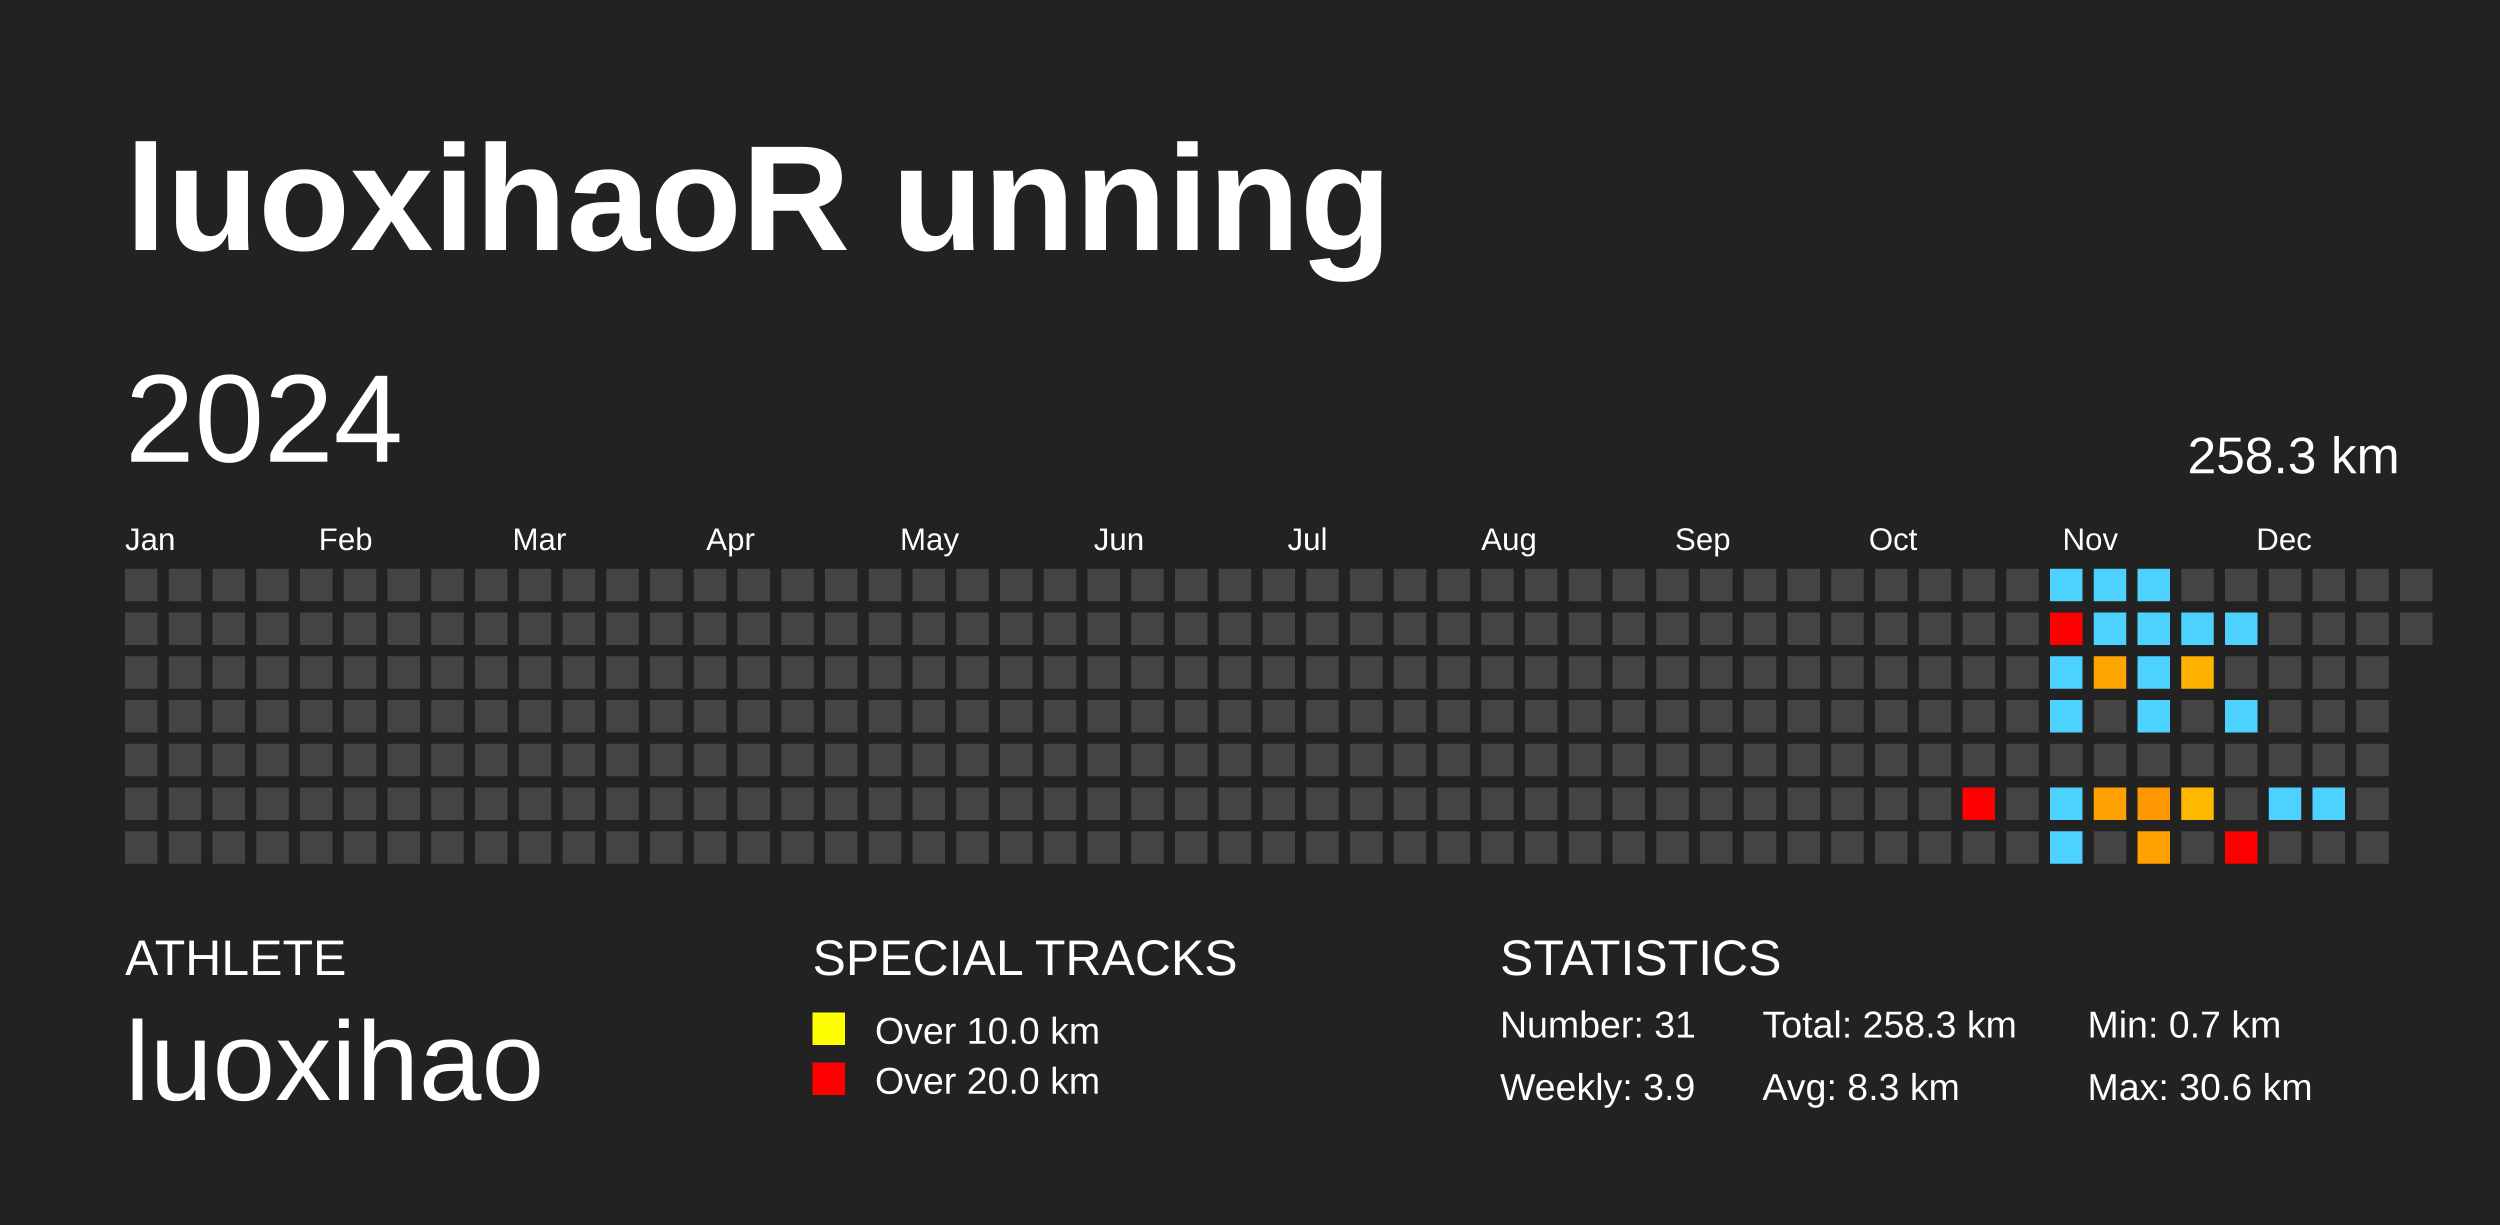
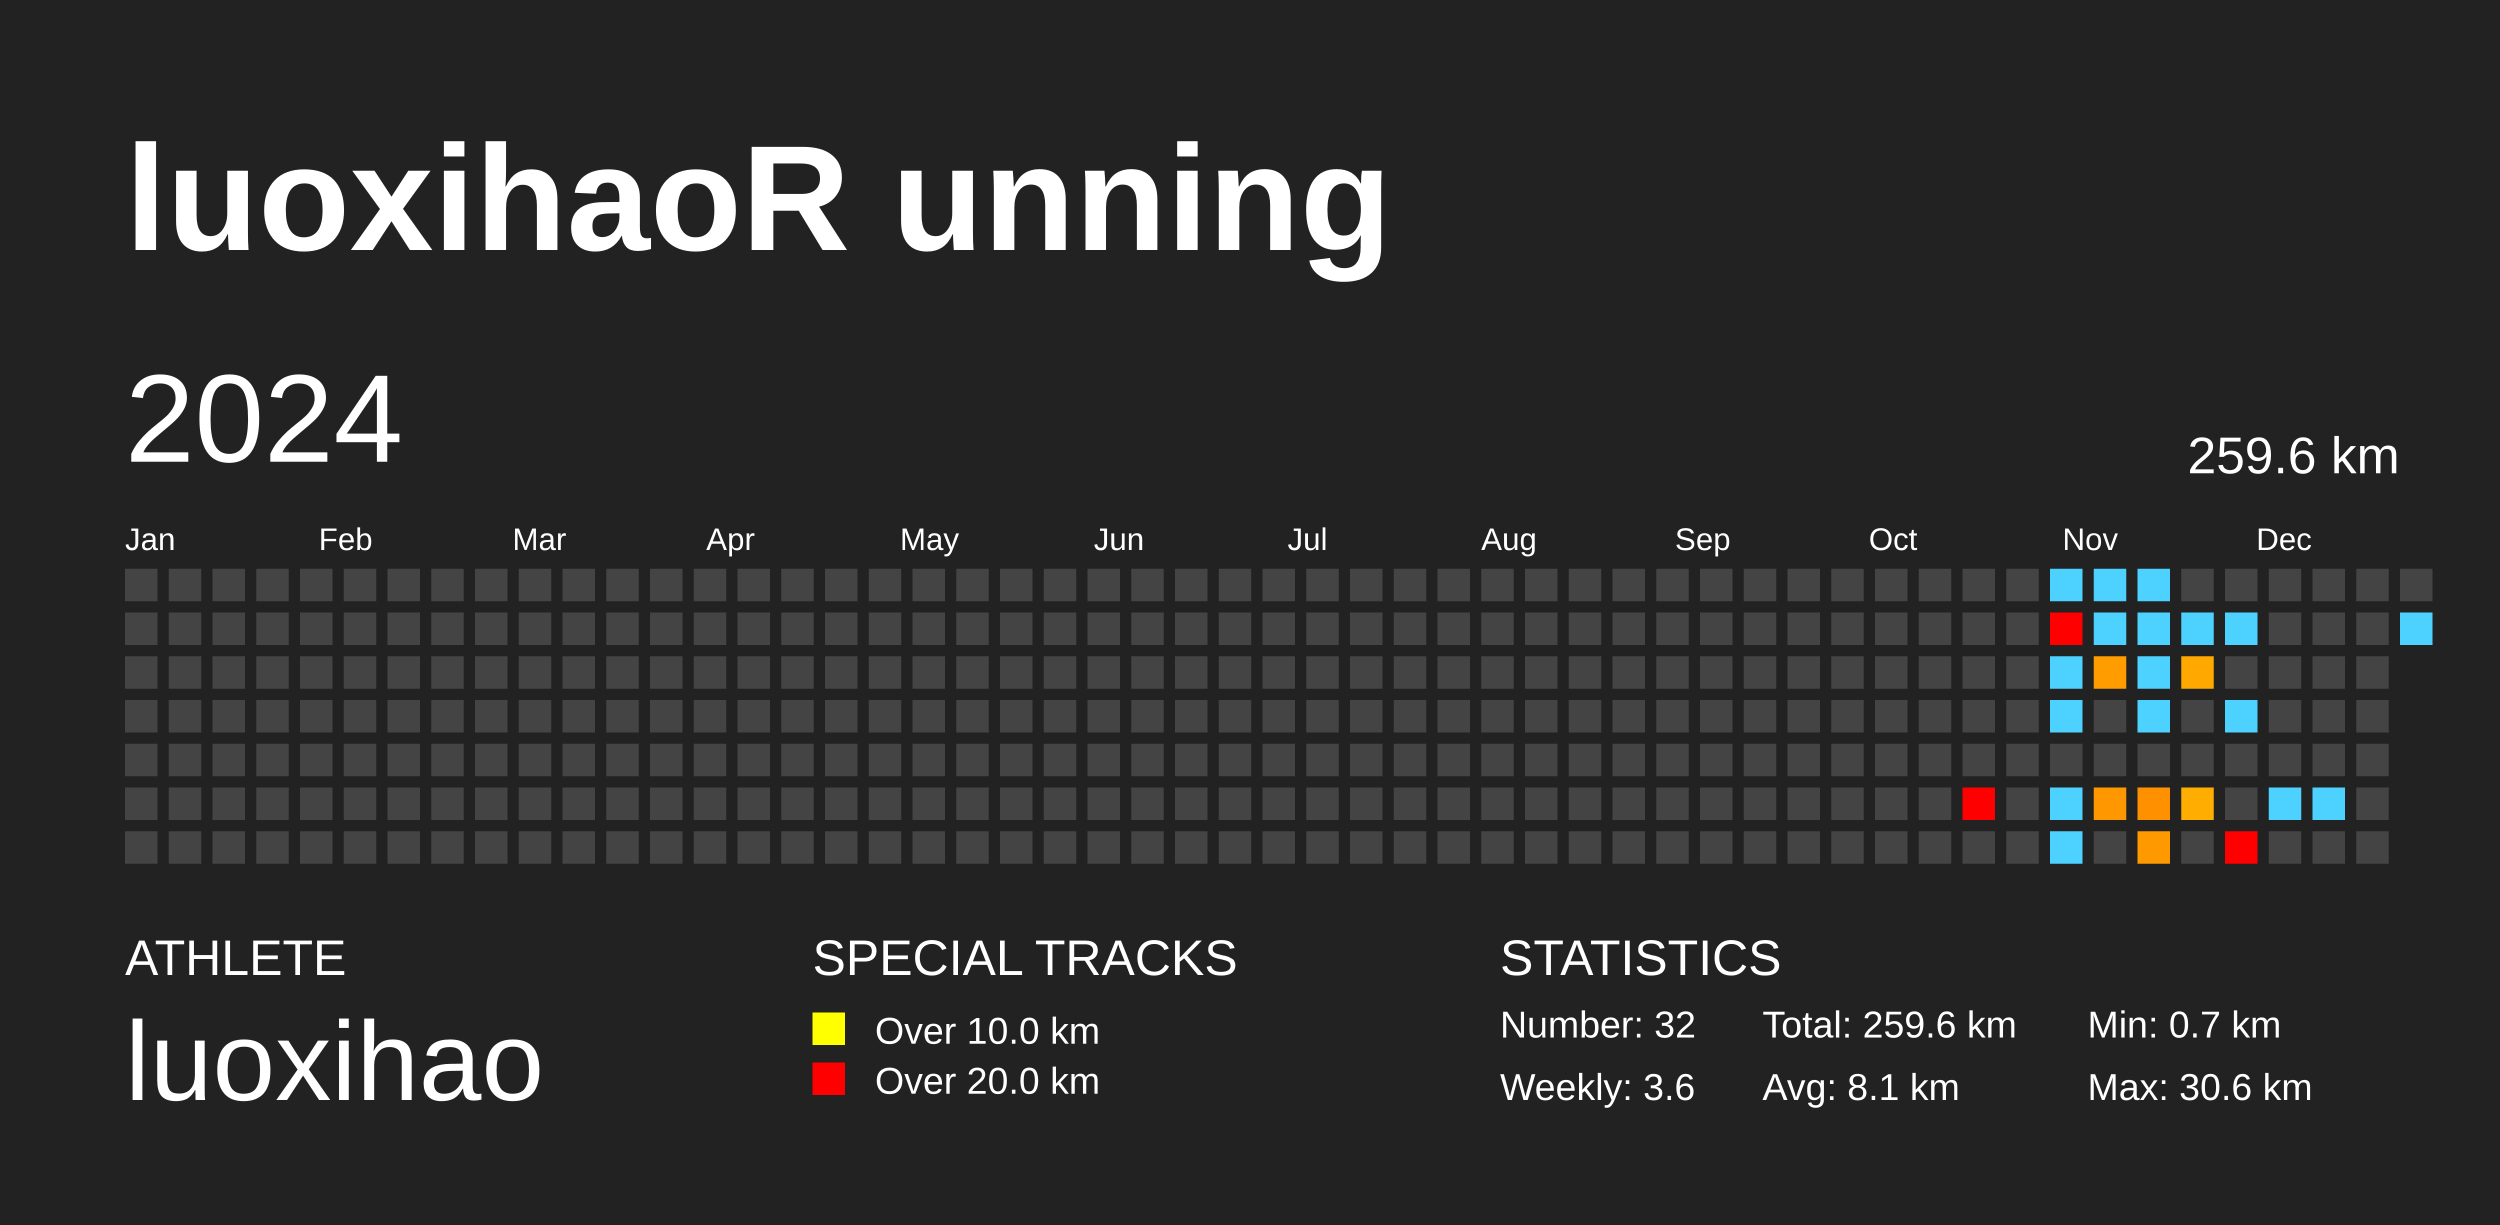
<svg xmlns="http://www.w3.org/2000/svg" baseProfile="full" height="98mm" version="1.1" viewBox="0,0,200,98" width="200mm">
  <defs />
  <rect fill="#222222" height="98" width="200" x="0" y="0" />
  <text fill="#FFFFFF" style="font-size:12px; font-family:Arial; font-weight:bold;" x="10" y="20">luoxihaoR unning</text>
  <text fill="#FFFFFF" style="font-size:4px; font-family:Arial" x="10" y="78">ATHLETE</text>
  <text fill="#FFFFFF" style="font-size:9px; font-family:Arial" x="10" y="88">luoxihao</text>
  <text fill="#FFFFFF" style="font-size:4px; font-family:Arial" x="65" y="78">SPECIAL TRACKS</text>
  <rect fill="yellow" height="2.6" width="2.6" x="65" y="81" />
  <text fill="#FFFFFF" style="font-size:3px; font-family:Arial" x="70" y="83.5">Over 10.0 km</text>
  <rect fill="red" height="2.6" width="2.6" x="65" y="85" />
  <text fill="#FFFFFF" style="font-size:3px; font-family:Arial" x="70" y="87.5">Over 20.0 km</text>
  <text fill="#FFFFFF" style="font-size:4px; font-family:Arial" x="120" y="78">STATISTICS</text>
-   <text fill="#FFFFFF" style="font-size:3px; font-family:Arial" x="120" y="83">Number: 31</text>
-   <text fill="#FFFFFF" style="font-size:3px; font-family:Arial" x="120" y="88">Weekly: 3.9</text>
-   <text fill="#FFFFFF" style="font-size:3px; font-family:Arial" x="141" y="83">Total: 258.3 km</text>
-   <text fill="#FFFFFF" style="font-size:3px; font-family:Arial" x="141" y="88">Avg: 8.3 km</text>
+   <text fill="#FFFFFF" style="font-size:3px; font-family:Arial" x="120" y="83">Number: 32</text>
+   <text fill="#FFFFFF" style="font-size:3px; font-family:Arial" x="120" y="88">Weekly: 3.6</text>
+   <text fill="#FFFFFF" style="font-size:3px; font-family:Arial" x="141" y="83">Total: 259.6 km</text>
+   <text fill="#FFFFFF" style="font-size:3px; font-family:Arial" x="141" y="88">Avg: 8.1 km</text>
  <text fill="#FFFFFF" style="font-size:3px; font-family:Arial" x="167" y="83">Min: 0.7 km</text>
  <text fill="#FFFFFF" style="font-size:3px; font-family:Arial" x="167" y="88">Max: 30.6 km</text>
  <text dominant-baseline="hanging" fill="#FFFFFF" style="font-size:10.0px; font-family:Arial;" x="10" y="30">2024</text>
-   <text dominant-baseline="hanging" fill="#FFFFFF" style="font-size:4.125px; font-family:Arial;" x="175" y="35">258.3 km</text>
+   <text dominant-baseline="hanging" fill="#FFFFFF" style="font-size:4.125px; font-family:Arial;" x="175" y="35">259.6 km</text>
  <text fill="#FFFFFF" style="font-size:2.5px; font-family:Arial" x="10.0" y="44">Jan</text>
  <text fill="#FFFFFF" style="font-size:2.5px; font-family:Arial" x="25.5" y="44">Feb</text>
  <text fill="#FFFFFF" style="font-size:2.5px; font-family:Arial" x="41.0" y="44">Mar</text>
  <text fill="#FFFFFF" style="font-size:2.5px; font-family:Arial" x="56.5" y="44">Apr</text>
  <text fill="#FFFFFF" style="font-size:2.5px; font-family:Arial" x="72.0" y="44">May</text>
  <text fill="#FFFFFF" style="font-size:2.5px; font-family:Arial" x="87.5" y="44">Jun</text>
  <text fill="#FFFFFF" style="font-size:2.5px; font-family:Arial" x="103.0" y="44">Jul</text>
  <text fill="#FFFFFF" style="font-size:2.5px; font-family:Arial" x="118.5" y="44">Aug</text>
  <text fill="#FFFFFF" style="font-size:2.5px; font-family:Arial" x="134.0" y="44">Sep</text>
  <text fill="#FFFFFF" style="font-size:2.5px; font-family:Arial" x="149.5" y="44">Oct</text>
  <text fill="#FFFFFF" style="font-size:2.5px; font-family:Arial" x="165.0" y="44">Nov</text>
  <text fill="#FFFFFF" style="font-size:2.5px; font-family:Arial" x="180.5" y="44">Dec</text>
  <rect fill="#444444" height="2.6" width="2.6" x="10.0" y="45.5" />
  <rect fill="#444444" height="2.6" width="2.6" x="10.0" y="49.0" />
  <rect fill="#444444" height="2.6" width="2.6" x="10.0" y="52.5" />
  <rect fill="#444444" height="2.6" width="2.6" x="10.0" y="56.0" />
  <rect fill="#444444" height="2.6" width="2.6" x="10.0" y="59.5" />
  <rect fill="#444444" height="2.6" width="2.6" x="10.0" y="63.0" />
  <rect fill="#444444" height="2.6" width="2.6" x="10.0" y="66.5" />
  <rect fill="#444444" height="2.6" width="2.6" x="13.5" y="45.5" />
  <rect fill="#444444" height="2.6" width="2.6" x="13.5" y="49.0" />
  <rect fill="#444444" height="2.6" width="2.6" x="13.5" y="52.5" />
  <rect fill="#444444" height="2.6" width="2.6" x="13.5" y="56.0" />
  <rect fill="#444444" height="2.6" width="2.6" x="13.5" y="59.5" />
  <rect fill="#444444" height="2.6" width="2.6" x="13.5" y="63.0" />
  <rect fill="#444444" height="2.6" width="2.6" x="13.5" y="66.5" />
  <rect fill="#444444" height="2.6" width="2.6" x="17.0" y="45.5" />
  <rect fill="#444444" height="2.6" width="2.6" x="17.0" y="49.0" />
  <rect fill="#444444" height="2.6" width="2.6" x="17.0" y="52.5" />
  <rect fill="#444444" height="2.6" width="2.6" x="17.0" y="56.0" />
  <rect fill="#444444" height="2.6" width="2.6" x="17.0" y="59.5" />
  <rect fill="#444444" height="2.6" width="2.6" x="17.0" y="63.0" />
  <rect fill="#444444" height="2.6" width="2.6" x="17.0" y="66.5" />
  <rect fill="#444444" height="2.6" width="2.6" x="20.5" y="45.5" />
  <rect fill="#444444" height="2.6" width="2.6" x="20.5" y="49.0" />
  <rect fill="#444444" height="2.6" width="2.6" x="20.5" y="52.5" />
  <rect fill="#444444" height="2.6" width="2.6" x="20.5" y="56.0" />
  <rect fill="#444444" height="2.6" width="2.6" x="20.5" y="59.5" />
  <rect fill="#444444" height="2.6" width="2.6" x="20.5" y="63.0" />
  <rect fill="#444444" height="2.6" width="2.6" x="20.5" y="66.5" />
  <rect fill="#444444" height="2.6" width="2.6" x="24.0" y="45.5" />
  <rect fill="#444444" height="2.6" width="2.6" x="24.0" y="49.0" />
  <rect fill="#444444" height="2.6" width="2.6" x="24.0" y="52.5" />
  <rect fill="#444444" height="2.6" width="2.6" x="24.0" y="56.0" />
  <rect fill="#444444" height="2.6" width="2.6" x="24.0" y="59.5" />
  <rect fill="#444444" height="2.6" width="2.6" x="24.0" y="63.0" />
  <rect fill="#444444" height="2.6" width="2.6" x="24.0" y="66.5" />
  <rect fill="#444444" height="2.6" width="2.6" x="27.5" y="45.5" />
  <rect fill="#444444" height="2.6" width="2.6" x="27.5" y="49.0" />
  <rect fill="#444444" height="2.6" width="2.6" x="27.5" y="52.5" />
  <rect fill="#444444" height="2.6" width="2.6" x="27.5" y="56.0" />
  <rect fill="#444444" height="2.6" width="2.6" x="27.5" y="59.5" />
  <rect fill="#444444" height="2.6" width="2.6" x="27.5" y="63.0" />
  <rect fill="#444444" height="2.6" width="2.6" x="27.5" y="66.5" />
  <rect fill="#444444" height="2.6" width="2.6" x="31.0" y="45.5" />
  <rect fill="#444444" height="2.6" width="2.6" x="31.0" y="49.0" />
  <rect fill="#444444" height="2.6" width="2.6" x="31.0" y="52.5" />
  <rect fill="#444444" height="2.6" width="2.6" x="31.0" y="56.0" />
  <rect fill="#444444" height="2.6" width="2.6" x="31.0" y="59.5" />
  <rect fill="#444444" height="2.6" width="2.6" x="31.0" y="63.0" />
  <rect fill="#444444" height="2.6" width="2.6" x="31.0" y="66.5" />
  <rect fill="#444444" height="2.6" width="2.6" x="34.5" y="45.5" />
  <rect fill="#444444" height="2.6" width="2.6" x="34.5" y="49.0" />
  <rect fill="#444444" height="2.6" width="2.6" x="34.5" y="52.5" />
  <rect fill="#444444" height="2.6" width="2.6" x="34.5" y="56.0" />
  <rect fill="#444444" height="2.6" width="2.6" x="34.5" y="59.5" />
  <rect fill="#444444" height="2.6" width="2.6" x="34.5" y="63.0" />
  <rect fill="#444444" height="2.6" width="2.6" x="34.5" y="66.5" />
  <rect fill="#444444" height="2.6" width="2.6" x="38.0" y="45.5" />
  <rect fill="#444444" height="2.6" width="2.6" x="38.0" y="49.0" />
  <rect fill="#444444" height="2.6" width="2.6" x="38.0" y="52.5" />
  <rect fill="#444444" height="2.6" width="2.6" x="38.0" y="56.0" />
  <rect fill="#444444" height="2.6" width="2.6" x="38.0" y="59.5" />
  <rect fill="#444444" height="2.6" width="2.6" x="38.0" y="63.0" />
  <rect fill="#444444" height="2.6" width="2.6" x="38.0" y="66.5" />
  <rect fill="#444444" height="2.6" width="2.6" x="41.5" y="45.5" />
  <rect fill="#444444" height="2.6" width="2.6" x="41.5" y="49.0" />
  <rect fill="#444444" height="2.6" width="2.6" x="41.5" y="52.5" />
  <rect fill="#444444" height="2.6" width="2.6" x="41.5" y="56.0" />
  <rect fill="#444444" height="2.6" width="2.6" x="41.5" y="59.5" />
  <rect fill="#444444" height="2.6" width="2.6" x="41.5" y="63.0" />
  <rect fill="#444444" height="2.6" width="2.6" x="41.5" y="66.5" />
  <rect fill="#444444" height="2.6" width="2.6" x="45.0" y="45.5" />
  <rect fill="#444444" height="2.6" width="2.6" x="45.0" y="49.0" />
  <rect fill="#444444" height="2.6" width="2.6" x="45.0" y="52.5" />
  <rect fill="#444444" height="2.6" width="2.6" x="45.0" y="56.0" />
  <rect fill="#444444" height="2.6" width="2.6" x="45.0" y="59.5" />
  <rect fill="#444444" height="2.6" width="2.6" x="45.0" y="63.0" />
  <rect fill="#444444" height="2.6" width="2.6" x="45.0" y="66.5" />
  <rect fill="#444444" height="2.6" width="2.6" x="48.5" y="45.5" />
  <rect fill="#444444" height="2.6" width="2.6" x="48.5" y="49.0" />
  <rect fill="#444444" height="2.6" width="2.6" x="48.5" y="52.5" />
  <rect fill="#444444" height="2.6" width="2.6" x="48.5" y="56.0" />
  <rect fill="#444444" height="2.6" width="2.6" x="48.5" y="59.5" />
  <rect fill="#444444" height="2.6" width="2.6" x="48.5" y="63.0" />
  <rect fill="#444444" height="2.6" width="2.6" x="48.5" y="66.5" />
  <rect fill="#444444" height="2.6" width="2.6" x="52.0" y="45.5" />
  <rect fill="#444444" height="2.6" width="2.6" x="52.0" y="49.0" />
  <rect fill="#444444" height="2.6" width="2.6" x="52.0" y="52.5" />
  <rect fill="#444444" height="2.6" width="2.6" x="52.0" y="56.0" />
  <rect fill="#444444" height="2.6" width="2.6" x="52.0" y="59.5" />
  <rect fill="#444444" height="2.6" width="2.6" x="52.0" y="63.0" />
  <rect fill="#444444" height="2.6" width="2.6" x="52.0" y="66.5" />
  <rect fill="#444444" height="2.6" width="2.6" x="55.5" y="45.5" />
  <rect fill="#444444" height="2.6" width="2.6" x="55.5" y="49.0" />
  <rect fill="#444444" height="2.6" width="2.6" x="55.5" y="52.5" />
  <rect fill="#444444" height="2.6" width="2.6" x="55.5" y="56.0" />
  <rect fill="#444444" height="2.6" width="2.6" x="55.5" y="59.5" />
  <rect fill="#444444" height="2.6" width="2.6" x="55.5" y="63.0" />
  <rect fill="#444444" height="2.6" width="2.6" x="55.5" y="66.5" />
  <rect fill="#444444" height="2.6" width="2.6" x="59.0" y="45.5" />
  <rect fill="#444444" height="2.6" width="2.6" x="59.0" y="49.0" />
  <rect fill="#444444" height="2.6" width="2.6" x="59.0" y="52.5" />
  <rect fill="#444444" height="2.6" width="2.6" x="59.0" y="56.0" />
  <rect fill="#444444" height="2.6" width="2.6" x="59.0" y="59.5" />
  <rect fill="#444444" height="2.6" width="2.6" x="59.0" y="63.0" />
  <rect fill="#444444" height="2.6" width="2.6" x="59.0" y="66.5" />
  <rect fill="#444444" height="2.6" width="2.6" x="62.5" y="45.5" />
  <rect fill="#444444" height="2.6" width="2.6" x="62.5" y="49.0" />
  <rect fill="#444444" height="2.6" width="2.6" x="62.5" y="52.5" />
  <rect fill="#444444" height="2.6" width="2.6" x="62.5" y="56.0" />
  <rect fill="#444444" height="2.6" width="2.6" x="62.5" y="59.5" />
  <rect fill="#444444" height="2.6" width="2.6" x="62.5" y="63.0" />
  <rect fill="#444444" height="2.6" width="2.6" x="62.5" y="66.5" />
  <rect fill="#444444" height="2.6" width="2.6" x="66.0" y="45.5" />
  <rect fill="#444444" height="2.6" width="2.6" x="66.0" y="49.0" />
  <rect fill="#444444" height="2.6" width="2.6" x="66.0" y="52.5" />
  <rect fill="#444444" height="2.6" width="2.6" x="66.0" y="56.0" />
  <rect fill="#444444" height="2.6" width="2.6" x="66.0" y="59.5" />
  <rect fill="#444444" height="2.6" width="2.6" x="66.0" y="63.0" />
  <rect fill="#444444" height="2.6" width="2.6" x="66.0" y="66.5" />
  <rect fill="#444444" height="2.6" width="2.6" x="69.5" y="45.5" />
  <rect fill="#444444" height="2.6" width="2.6" x="69.5" y="49.0" />
  <rect fill="#444444" height="2.6" width="2.6" x="69.5" y="52.5" />
  <rect fill="#444444" height="2.6" width="2.6" x="69.5" y="56.0" />
  <rect fill="#444444" height="2.6" width="2.6" x="69.5" y="59.5" />
  <rect fill="#444444" height="2.6" width="2.6" x="69.5" y="63.0" />
  <rect fill="#444444" height="2.6" width="2.6" x="69.5" y="66.5" />
  <rect fill="#444444" height="2.6" width="2.6" x="73.0" y="45.5" />
  <rect fill="#444444" height="2.6" width="2.6" x="73.0" y="49.0" />
  <rect fill="#444444" height="2.6" width="2.6" x="73.0" y="52.5" />
  <rect fill="#444444" height="2.6" width="2.6" x="73.0" y="56.0" />
  <rect fill="#444444" height="2.6" width="2.6" x="73.0" y="59.5" />
  <rect fill="#444444" height="2.6" width="2.6" x="73.0" y="63.0" />
  <rect fill="#444444" height="2.6" width="2.6" x="73.0" y="66.5" />
  <rect fill="#444444" height="2.6" width="2.6" x="76.5" y="45.5" />
  <rect fill="#444444" height="2.6" width="2.6" x="76.5" y="49.0" />
  <rect fill="#444444" height="2.6" width="2.6" x="76.5" y="52.5" />
  <rect fill="#444444" height="2.6" width="2.6" x="76.5" y="56.0" />
  <rect fill="#444444" height="2.6" width="2.6" x="76.5" y="59.5" />
  <rect fill="#444444" height="2.6" width="2.6" x="76.5" y="63.0" />
  <rect fill="#444444" height="2.6" width="2.6" x="76.5" y="66.5" />
  <rect fill="#444444" height="2.6" width="2.6" x="80.0" y="45.5" />
  <rect fill="#444444" height="2.6" width="2.6" x="80.0" y="49.0" />
  <rect fill="#444444" height="2.6" width="2.6" x="80.0" y="52.5" />
  <rect fill="#444444" height="2.6" width="2.6" x="80.0" y="56.0" />
  <rect fill="#444444" height="2.6" width="2.6" x="80.0" y="59.5" />
  <rect fill="#444444" height="2.6" width="2.6" x="80.0" y="63.0" />
  <rect fill="#444444" height="2.6" width="2.6" x="80.0" y="66.5" />
  <rect fill="#444444" height="2.6" width="2.6" x="83.5" y="45.5" />
  <rect fill="#444444" height="2.6" width="2.6" x="83.5" y="49.0" />
  <rect fill="#444444" height="2.6" width="2.6" x="83.5" y="52.5" />
  <rect fill="#444444" height="2.6" width="2.6" x="83.5" y="56.0" />
  <rect fill="#444444" height="2.6" width="2.6" x="83.5" y="59.5" />
  <rect fill="#444444" height="2.6" width="2.6" x="83.5" y="63.0" />
  <rect fill="#444444" height="2.6" width="2.6" x="83.5" y="66.5" />
  <rect fill="#444444" height="2.6" width="2.6" x="87.0" y="45.5" />
  <rect fill="#444444" height="2.6" width="2.6" x="87.0" y="49.0" />
  <rect fill="#444444" height="2.6" width="2.6" x="87.0" y="52.5" />
  <rect fill="#444444" height="2.6" width="2.6" x="87.0" y="56.0" />
  <rect fill="#444444" height="2.6" width="2.6" x="87.0" y="59.5" />
  <rect fill="#444444" height="2.6" width="2.6" x="87.0" y="63.0" />
  <rect fill="#444444" height="2.6" width="2.6" x="87.0" y="66.5" />
  <rect fill="#444444" height="2.6" width="2.6" x="90.5" y="45.5" />
  <rect fill="#444444" height="2.6" width="2.6" x="90.5" y="49.0" />
  <rect fill="#444444" height="2.6" width="2.6" x="90.5" y="52.5" />
  <rect fill="#444444" height="2.6" width="2.6" x="90.5" y="56.0" />
  <rect fill="#444444" height="2.6" width="2.6" x="90.5" y="59.5" />
  <rect fill="#444444" height="2.6" width="2.6" x="90.5" y="63.0" />
  <rect fill="#444444" height="2.6" width="2.6" x="90.5" y="66.5" />
  <rect fill="#444444" height="2.6" width="2.6" x="94.0" y="45.5" />
  <rect fill="#444444" height="2.6" width="2.6" x="94.0" y="49.0" />
  <rect fill="#444444" height="2.6" width="2.6" x="94.0" y="52.5" />
  <rect fill="#444444" height="2.6" width="2.6" x="94.0" y="56.0" />
  <rect fill="#444444" height="2.6" width="2.6" x="94.0" y="59.5" />
  <rect fill="#444444" height="2.6" width="2.6" x="94.0" y="63.0" />
  <rect fill="#444444" height="2.6" width="2.6" x="94.0" y="66.5" />
  <rect fill="#444444" height="2.6" width="2.6" x="97.5" y="45.5" />
  <rect fill="#444444" height="2.6" width="2.6" x="97.5" y="49.0" />
  <rect fill="#444444" height="2.6" width="2.6" x="97.5" y="52.5" />
  <rect fill="#444444" height="2.6" width="2.6" x="97.5" y="56.0" />
  <rect fill="#444444" height="2.6" width="2.6" x="97.5" y="59.5" />
  <rect fill="#444444" height="2.6" width="2.6" x="97.5" y="63.0" />
  <rect fill="#444444" height="2.6" width="2.6" x="97.5" y="66.5" />
  <rect fill="#444444" height="2.6" width="2.6" x="101.0" y="45.5" />
  <rect fill="#444444" height="2.6" width="2.6" x="101.0" y="49.0" />
  <rect fill="#444444" height="2.6" width="2.6" x="101.0" y="52.5" />
  <rect fill="#444444" height="2.6" width="2.6" x="101.0" y="56.0" />
  <rect fill="#444444" height="2.6" width="2.6" x="101.0" y="59.5" />
  <rect fill="#444444" height="2.6" width="2.6" x="101.0" y="63.0" />
  <rect fill="#444444" height="2.6" width="2.6" x="101.0" y="66.5" />
  <rect fill="#444444" height="2.6" width="2.6" x="104.5" y="45.5" />
  <rect fill="#444444" height="2.6" width="2.6" x="104.5" y="49.0" />
  <rect fill="#444444" height="2.6" width="2.6" x="104.5" y="52.5" />
  <rect fill="#444444" height="2.6" width="2.6" x="104.5" y="56.0" />
  <rect fill="#444444" height="2.6" width="2.6" x="104.5" y="59.5" />
  <rect fill="#444444" height="2.6" width="2.6" x="104.5" y="63.0" />
  <rect fill="#444444" height="2.6" width="2.6" x="104.5" y="66.5" />
  <rect fill="#444444" height="2.6" width="2.6" x="108.0" y="45.5" />
  <rect fill="#444444" height="2.6" width="2.6" x="108.0" y="49.0" />
  <rect fill="#444444" height="2.6" width="2.6" x="108.0" y="52.5" />
  <rect fill="#444444" height="2.6" width="2.6" x="108.0" y="56.0" />
  <rect fill="#444444" height="2.6" width="2.6" x="108.0" y="59.5" />
  <rect fill="#444444" height="2.6" width="2.6" x="108.0" y="63.0" />
  <rect fill="#444444" height="2.6" width="2.6" x="108.0" y="66.5" />
  <rect fill="#444444" height="2.6" width="2.6" x="111.5" y="45.5" />
  <rect fill="#444444" height="2.6" width="2.6" x="111.5" y="49.0" />
  <rect fill="#444444" height="2.6" width="2.6" x="111.5" y="52.5" />
  <rect fill="#444444" height="2.6" width="2.6" x="111.5" y="56.0" />
  <rect fill="#444444" height="2.6" width="2.6" x="111.5" y="59.5" />
  <rect fill="#444444" height="2.6" width="2.6" x="111.5" y="63.0" />
  <rect fill="#444444" height="2.6" width="2.6" x="111.5" y="66.5" />
  <rect fill="#444444" height="2.6" width="2.6" x="115.0" y="45.5" />
  <rect fill="#444444" height="2.6" width="2.6" x="115.0" y="49.0" />
  <rect fill="#444444" height="2.6" width="2.6" x="115.0" y="52.5" />
  <rect fill="#444444" height="2.6" width="2.6" x="115.0" y="56.0" />
  <rect fill="#444444" height="2.6" width="2.6" x="115.0" y="59.5" />
  <rect fill="#444444" height="2.6" width="2.6" x="115.0" y="63.0" />
  <rect fill="#444444" height="2.6" width="2.6" x="115.0" y="66.5" />
  <rect fill="#444444" height="2.6" width="2.6" x="118.5" y="45.5" />
  <rect fill="#444444" height="2.6" width="2.6" x="118.5" y="49.0" />
  <rect fill="#444444" height="2.6" width="2.6" x="118.5" y="52.5" />
  <rect fill="#444444" height="2.6" width="2.6" x="118.5" y="56.0" />
  <rect fill="#444444" height="2.6" width="2.6" x="118.5" y="59.5" />
  <rect fill="#444444" height="2.6" width="2.6" x="118.5" y="63.0" />
  <rect fill="#444444" height="2.6" width="2.6" x="118.5" y="66.5" />
  <rect fill="#444444" height="2.6" width="2.6" x="122.0" y="45.5" />
  <rect fill="#444444" height="2.6" width="2.6" x="122.0" y="49.0" />
  <rect fill="#444444" height="2.6" width="2.6" x="122.0" y="52.5" />
  <rect fill="#444444" height="2.6" width="2.6" x="122.0" y="56.0" />
  <rect fill="#444444" height="2.6" width="2.6" x="122.0" y="59.5" />
  <rect fill="#444444" height="2.6" width="2.6" x="122.0" y="63.0" />
  <rect fill="#444444" height="2.6" width="2.6" x="122.0" y="66.5" />
  <rect fill="#444444" height="2.6" width="2.6" x="125.5" y="45.5" />
  <rect fill="#444444" height="2.6" width="2.6" x="125.5" y="49.0" />
  <rect fill="#444444" height="2.6" width="2.6" x="125.5" y="52.5" />
  <rect fill="#444444" height="2.6" width="2.6" x="125.5" y="56.0" />
  <rect fill="#444444" height="2.6" width="2.6" x="125.5" y="59.5" />
  <rect fill="#444444" height="2.6" width="2.6" x="125.5" y="63.0" />
  <rect fill="#444444" height="2.6" width="2.6" x="125.5" y="66.5" />
  <rect fill="#444444" height="2.6" width="2.6" x="129.0" y="45.5" />
  <rect fill="#444444" height="2.6" width="2.6" x="129.0" y="49.0" />
  <rect fill="#444444" height="2.6" width="2.6" x="129.0" y="52.5" />
  <rect fill="#444444" height="2.6" width="2.6" x="129.0" y="56.0" />
  <rect fill="#444444" height="2.6" width="2.6" x="129.0" y="59.5" />
  <rect fill="#444444" height="2.6" width="2.6" x="129.0" y="63.0" />
  <rect fill="#444444" height="2.6" width="2.6" x="129.0" y="66.5" />
  <rect fill="#444444" height="2.6" width="2.6" x="132.5" y="45.5" />
  <rect fill="#444444" height="2.6" width="2.6" x="132.5" y="49.0" />
  <rect fill="#444444" height="2.6" width="2.6" x="132.5" y="52.5" />
  <rect fill="#444444" height="2.6" width="2.6" x="132.5" y="56.0" />
  <rect fill="#444444" height="2.6" width="2.6" x="132.5" y="59.5" />
  <rect fill="#444444" height="2.6" width="2.6" x="132.5" y="63.0" />
  <rect fill="#444444" height="2.6" width="2.6" x="132.5" y="66.5" />
  <rect fill="#444444" height="2.6" width="2.6" x="136.0" y="45.5" />
  <rect fill="#444444" height="2.6" width="2.6" x="136.0" y="49.0" />
  <rect fill="#444444" height="2.6" width="2.6" x="136.0" y="52.5" />
  <rect fill="#444444" height="2.6" width="2.6" x="136.0" y="56.0" />
  <rect fill="#444444" height="2.6" width="2.6" x="136.0" y="59.5" />
  <rect fill="#444444" height="2.6" width="2.6" x="136.0" y="63.0" />
  <rect fill="#444444" height="2.6" width="2.6" x="136.0" y="66.5" />
  <rect fill="#444444" height="2.6" width="2.6" x="139.5" y="45.5" />
  <rect fill="#444444" height="2.6" width="2.6" x="139.5" y="49.0" />
  <rect fill="#444444" height="2.6" width="2.6" x="139.5" y="52.5" />
  <rect fill="#444444" height="2.6" width="2.6" x="139.5" y="56.0" />
  <rect fill="#444444" height="2.6" width="2.6" x="139.5" y="59.5" />
  <rect fill="#444444" height="2.6" width="2.6" x="139.5" y="63.0" />
  <rect fill="#444444" height="2.6" width="2.6" x="139.5" y="66.5" />
  <rect fill="#444444" height="2.6" width="2.6" x="143.0" y="45.5" />
  <rect fill="#444444" height="2.6" width="2.6" x="143.0" y="49.0" />
  <rect fill="#444444" height="2.6" width="2.6" x="143.0" y="52.5" />
  <rect fill="#444444" height="2.6" width="2.6" x="143.0" y="56.0" />
  <rect fill="#444444" height="2.6" width="2.6" x="143.0" y="59.5" />
  <rect fill="#444444" height="2.6" width="2.6" x="143.0" y="63.0" />
  <rect fill="#444444" height="2.6" width="2.6" x="143.0" y="66.5" />
  <rect fill="#444444" height="2.6" width="2.6" x="146.5" y="45.5" />
  <rect fill="#444444" height="2.6" width="2.6" x="146.5" y="49.0" />
  <rect fill="#444444" height="2.6" width="2.6" x="146.5" y="52.5" />
  <rect fill="#444444" height="2.6" width="2.6" x="146.5" y="56.0" />
  <rect fill="#444444" height="2.6" width="2.6" x="146.5" y="59.5" />
  <rect fill="#444444" height="2.6" width="2.6" x="146.5" y="63.0" />
  <rect fill="#444444" height="2.6" width="2.6" x="146.5" y="66.5" />
  <rect fill="#444444" height="2.6" width="2.6" x="150.0" y="45.5" />
  <rect fill="#444444" height="2.6" width="2.6" x="150.0" y="49.0" />
  <rect fill="#444444" height="2.6" width="2.6" x="150.0" y="52.5" />
  <rect fill="#444444" height="2.6" width="2.6" x="150.0" y="56.0" />
  <rect fill="#444444" height="2.6" width="2.6" x="150.0" y="59.5" />
  <rect fill="#444444" height="2.6" width="2.6" x="150.0" y="63.0" />
  <rect fill="#444444" height="2.6" width="2.6" x="150.0" y="66.5" />
  <rect fill="#444444" height="2.6" width="2.6" x="153.5" y="45.5" />
  <rect fill="#444444" height="2.6" width="2.6" x="153.5" y="49.0" />
  <rect fill="#444444" height="2.6" width="2.6" x="153.5" y="52.5" />
  <rect fill="#444444" height="2.6" width="2.6" x="153.5" y="56.0" />
  <rect fill="#444444" height="2.6" width="2.6" x="153.5" y="59.5" />
  <rect fill="#444444" height="2.6" width="2.6" x="153.5" y="63.0" />
  <rect fill="#444444" height="2.6" width="2.6" x="153.5" y="66.5" />
  <rect fill="#444444" height="2.6" width="2.6" x="157.0" y="45.5" />
  <rect fill="#444444" height="2.6" width="2.6" x="157.0" y="49.0" />
  <rect fill="#444444" height="2.6" width="2.6" x="157.0" y="52.5" />
  <rect fill="#444444" height="2.6" width="2.6" x="157.0" y="56.0" />
  <rect fill="#444444" height="2.6" width="2.6" x="157.0" y="59.5" />
  <rect fill="red" height="2.6" width="2.6" x="157.0" y="63.0" />
  <rect fill="#444444" height="2.6" width="2.6" x="157.0" y="66.5" />
  <rect fill="#444444" height="2.6" width="2.6" x="160.5" y="45.5" />
  <rect fill="#444444" height="2.6" width="2.6" x="160.5" y="49.0" />
  <rect fill="#444444" height="2.6" width="2.6" x="160.5" y="52.5" />
  <rect fill="#444444" height="2.6" width="2.6" x="160.5" y="56.0" />
  <rect fill="#444444" height="2.6" width="2.6" x="160.5" y="59.5" />
  <rect fill="#444444" height="2.6" width="2.6" x="160.5" y="63.0" />
  <rect fill="#444444" height="2.6" width="2.6" x="160.5" y="66.5" />
  <rect fill="#4dd2ff" height="2.6" width="2.6" x="164.0" y="45.5" />
  <rect fill="red" height="2.6" width="2.6" x="164.0" y="49.0" />
  <rect fill="#4dd2ff" height="2.6" width="2.6" x="164.0" y="52.5" />
  <rect fill="#4dd2ff" height="2.6" width="2.6" x="164.0" y="56.0" />
  <rect fill="#444444" height="2.6" width="2.6" x="164.0" y="59.5" />
  <rect fill="#4dd2ff" height="2.6" width="2.6" x="164.0" y="63.0" />
  <rect fill="#4dd2ff" height="2.6" width="2.6" x="164.0" y="66.5" />
  <rect fill="#4dd2ff" height="2.6" width="2.6" x="167.5" y="45.5" />
  <rect fill="#4dd2ff" height="2.6" width="2.6" x="167.5" y="49.0" />
-   <rect fill="#ffa500" height="2.6" width="2.6" x="167.5" y="52.5" />
+   <rect fill="#ff9c00" height="2.6" width="2.6" x="167.5" y="52.5" />
  <rect fill="#444444" height="2.6" width="2.6" x="167.5" y="56.0" />
  <rect fill="#444444" height="2.6" width="2.6" x="167.5" y="59.5" />
-   <rect fill="#ffa100" height="2.6" width="2.6" x="167.5" y="63.0" />
+   <rect fill="#ff9800" height="2.6" width="2.6" x="167.5" y="63.0" />
  <rect fill="#444444" height="2.6" width="2.6" x="167.5" y="66.5" />
  <rect fill="#4dd2ff" height="2.6" width="2.6" x="171.0" y="45.5" />
  <rect fill="#4dd2ff" height="2.6" width="2.6" x="171.0" y="49.0" />
  <rect fill="#4dd2ff" height="2.6" width="2.6" x="171.0" y="52.5" />
  <rect fill="#4dd2ff" height="2.6" width="2.6" x="171.0" y="56.0" />
  <rect fill="#444444" height="2.6" width="2.6" x="171.0" y="59.5" />
-   <rect fill="#ff9800" height="2.6" width="2.6" x="171.0" y="63.0" />
-   <rect fill="#ffa200" height="2.6" width="2.6" x="171.0" y="66.5" />
+   <rect fill="#ff9000" height="2.6" width="2.6" x="171.0" y="63.0" />
+   <rect fill="#ff9900" height="2.6" width="2.6" x="171.0" y="66.5" />
  <rect fill="#444444" height="2.6" width="2.6" x="174.5" y="45.5" />
  <rect fill="#4dd2ff" height="2.6" width="2.6" x="174.5" y="49.0" />
-   <rect fill="#ffb200" height="2.6" width="2.6" x="174.5" y="52.5" />
+   <rect fill="#ffa900" height="2.6" width="2.6" x="174.5" y="52.5" />
  <rect fill="#444444" height="2.6" width="2.6" x="174.5" y="56.0" />
  <rect fill="#444444" height="2.6" width="2.6" x="174.5" y="59.5" />
-   <rect fill="#ffb800" height="2.6" width="2.6" x="174.5" y="63.0" />
+   <rect fill="#ffae00" height="2.6" width="2.6" x="174.5" y="63.0" />
  <rect fill="#444444" height="2.6" width="2.6" x="174.5" y="66.5" />
  <rect fill="#444444" height="2.6" width="2.6" x="178.0" y="45.5" />
  <rect fill="#4dd2ff" height="2.6" width="2.6" x="178.0" y="49.0" />
  <rect fill="#444444" height="2.6" width="2.6" x="178.0" y="52.5" />
  <rect fill="#4dd2ff" height="2.6" width="2.6" x="178.0" y="56.0" />
  <rect fill="#444444" height="2.6" width="2.6" x="178.0" y="59.5" />
  <rect fill="#444444" height="2.6" width="2.6" x="178.0" y="63.0" />
  <rect fill="red" height="2.6" width="2.6" x="178.0" y="66.5" />
  <rect fill="#444444" height="2.6" width="2.6" x="181.5" y="45.5" />
  <rect fill="#444444" height="2.6" width="2.6" x="181.5" y="49.0" />
  <rect fill="#444444" height="2.6" width="2.6" x="181.5" y="52.5" />
  <rect fill="#444444" height="2.6" width="2.6" x="181.5" y="56.0" />
  <rect fill="#444444" height="2.6" width="2.6" x="181.5" y="59.5" />
  <rect fill="#4dd2ff" height="2.6" width="2.6" x="181.5" y="63.0" />
  <rect fill="#444444" height="2.6" width="2.6" x="181.5" y="66.5" />
  <rect fill="#444444" height="2.6" width="2.6" x="185.0" y="45.5" />
  <rect fill="#444444" height="2.6" width="2.6" x="185.0" y="49.0" />
  <rect fill="#444444" height="2.6" width="2.6" x="185.0" y="52.5" />
  <rect fill="#444444" height="2.6" width="2.6" x="185.0" y="56.0" />
  <rect fill="#444444" height="2.6" width="2.6" x="185.0" y="59.5" />
  <rect fill="#4dd2ff" height="2.6" width="2.6" x="185.0" y="63.0" />
  <rect fill="#444444" height="2.6" width="2.6" x="185.0" y="66.5" />
  <rect fill="#444444" height="2.6" width="2.6" x="188.5" y="45.5" />
  <rect fill="#444444" height="2.6" width="2.6" x="188.5" y="49.0" />
  <rect fill="#444444" height="2.6" width="2.6" x="188.5" y="52.5" />
  <rect fill="#444444" height="2.6" width="2.6" x="188.5" y="56.0" />
  <rect fill="#444444" height="2.6" width="2.6" x="188.5" y="59.5" />
  <rect fill="#444444" height="2.6" width="2.6" x="188.5" y="63.0" />
  <rect fill="#444444" height="2.6" width="2.6" x="188.5" y="66.5" />
  <rect fill="#444444" height="2.6" width="2.6" x="192.0" y="45.5" />
-   <rect fill="#444444" height="2.6" width="2.6" x="192.0" y="49.0" />
+   <rect fill="#4dd2ff" height="2.6" width="2.6" x="192.0" y="49.0" />
</svg>
